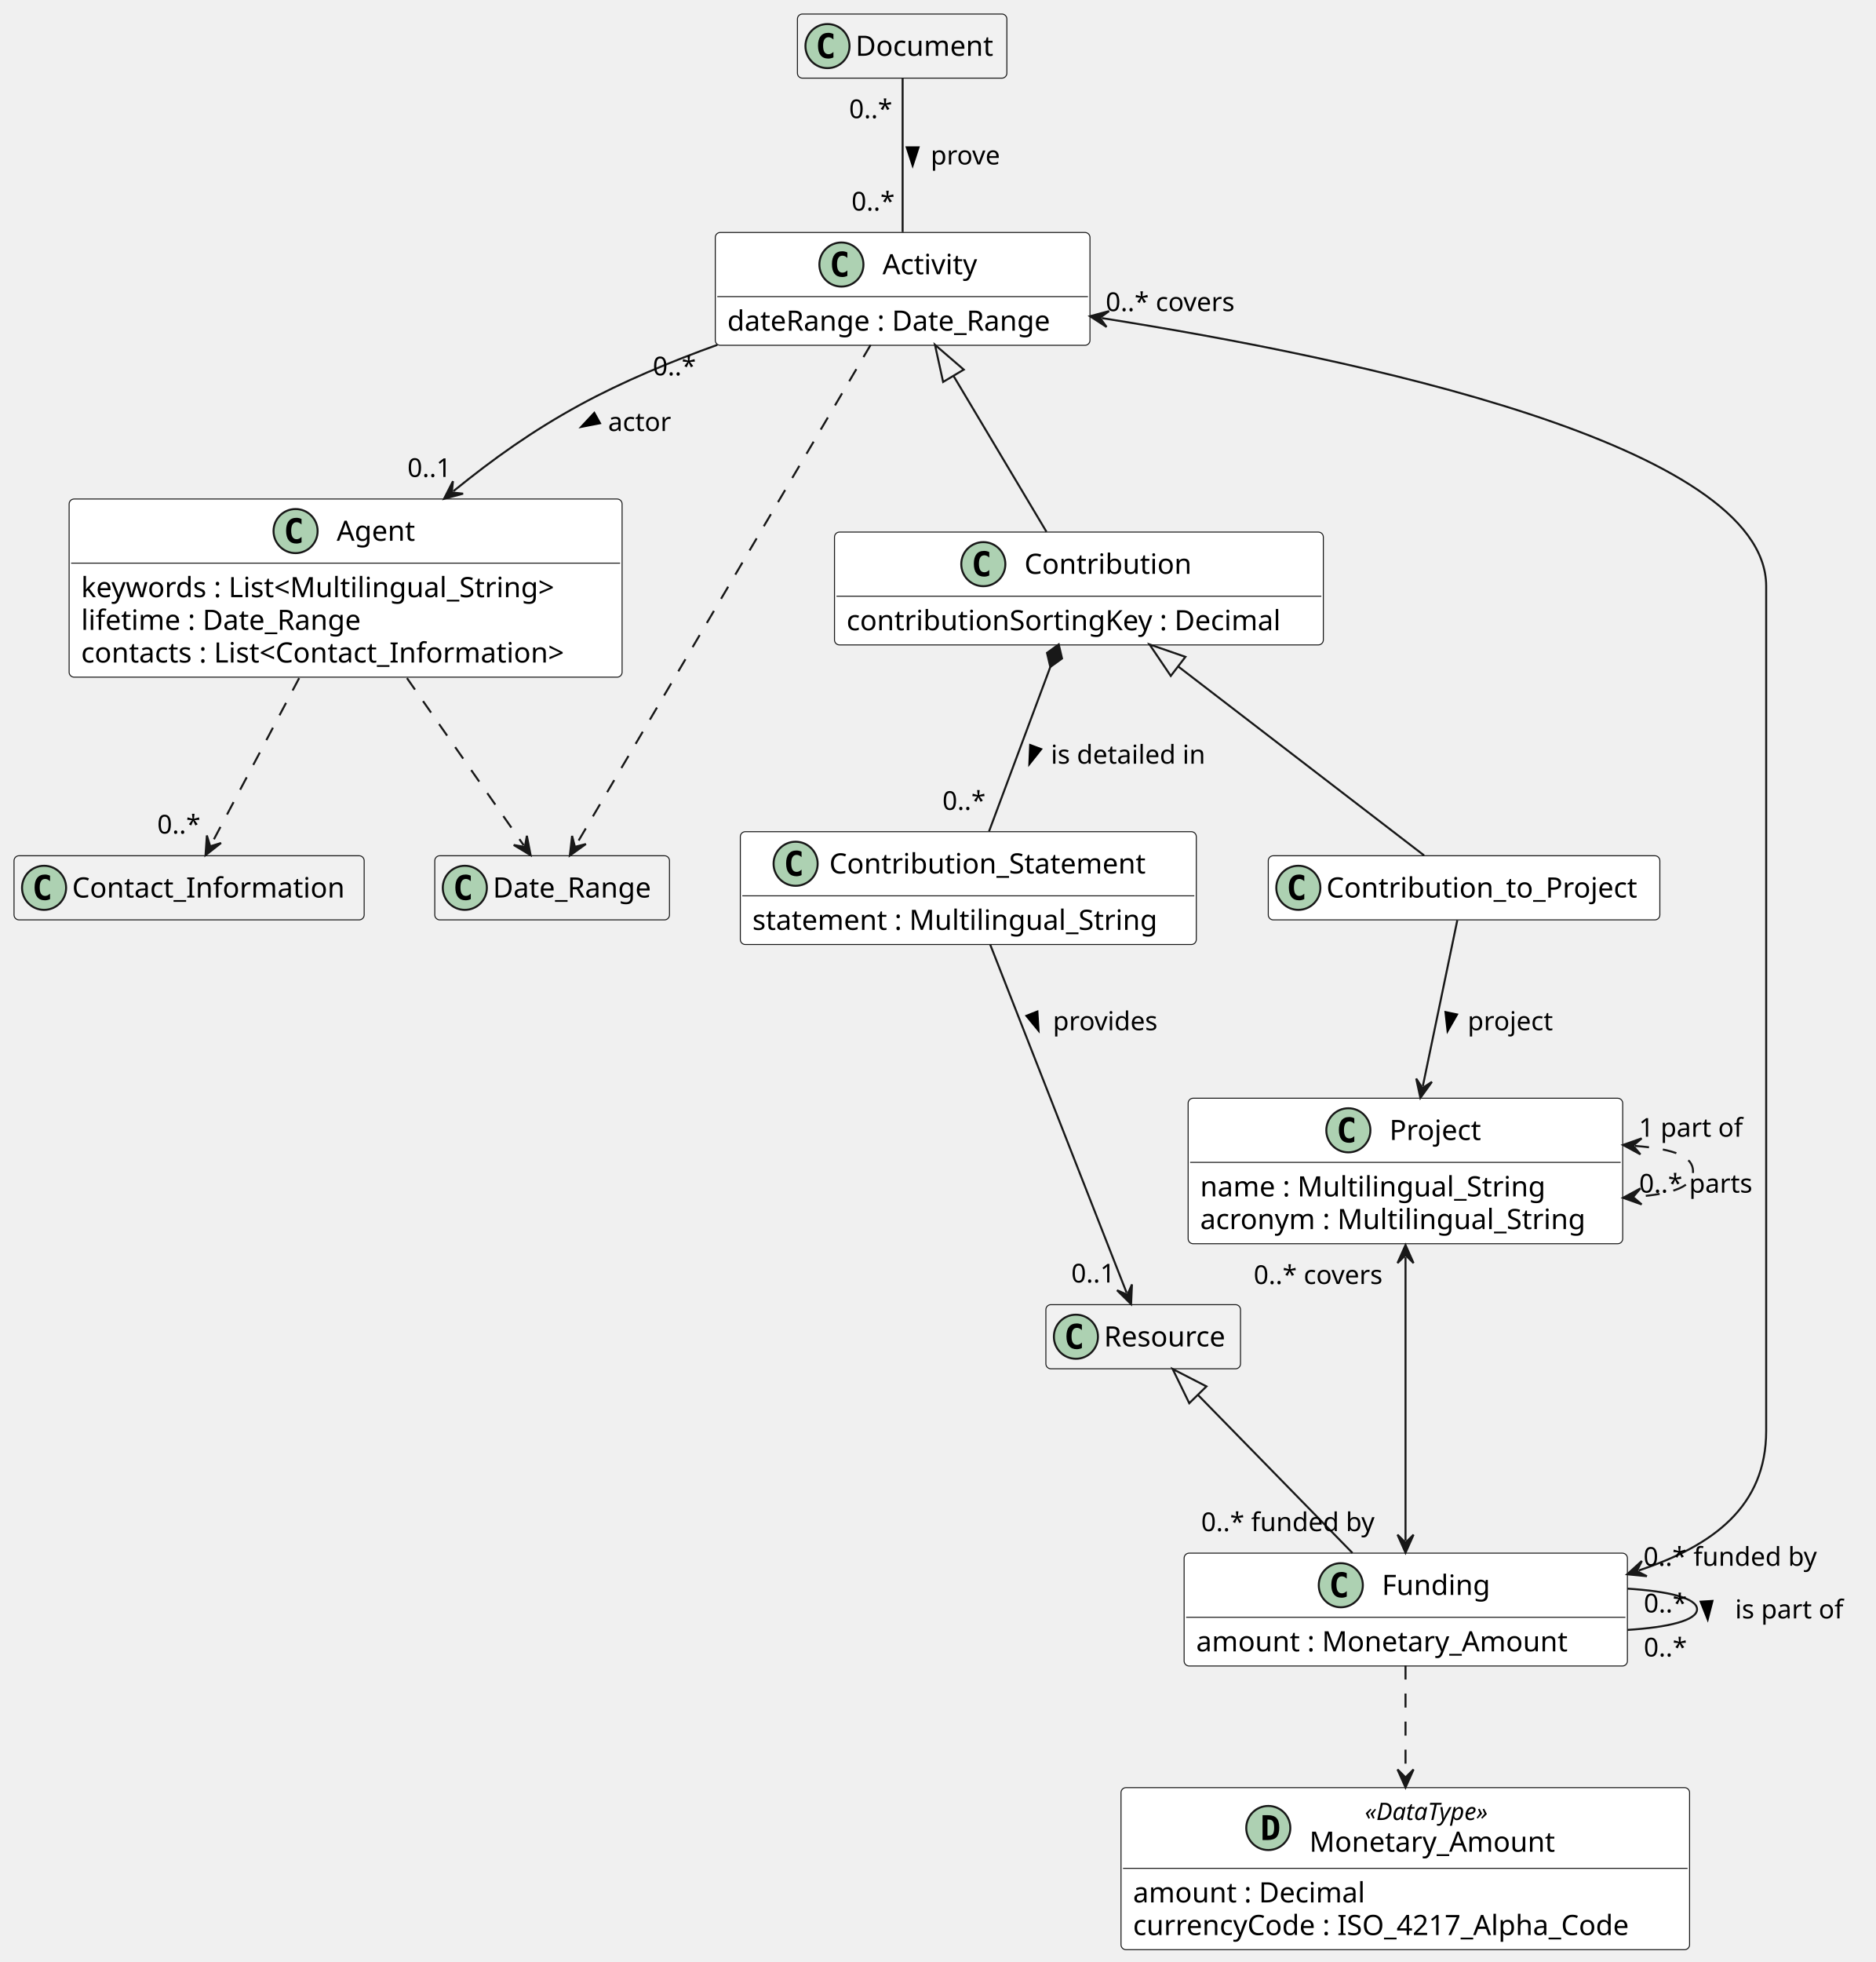
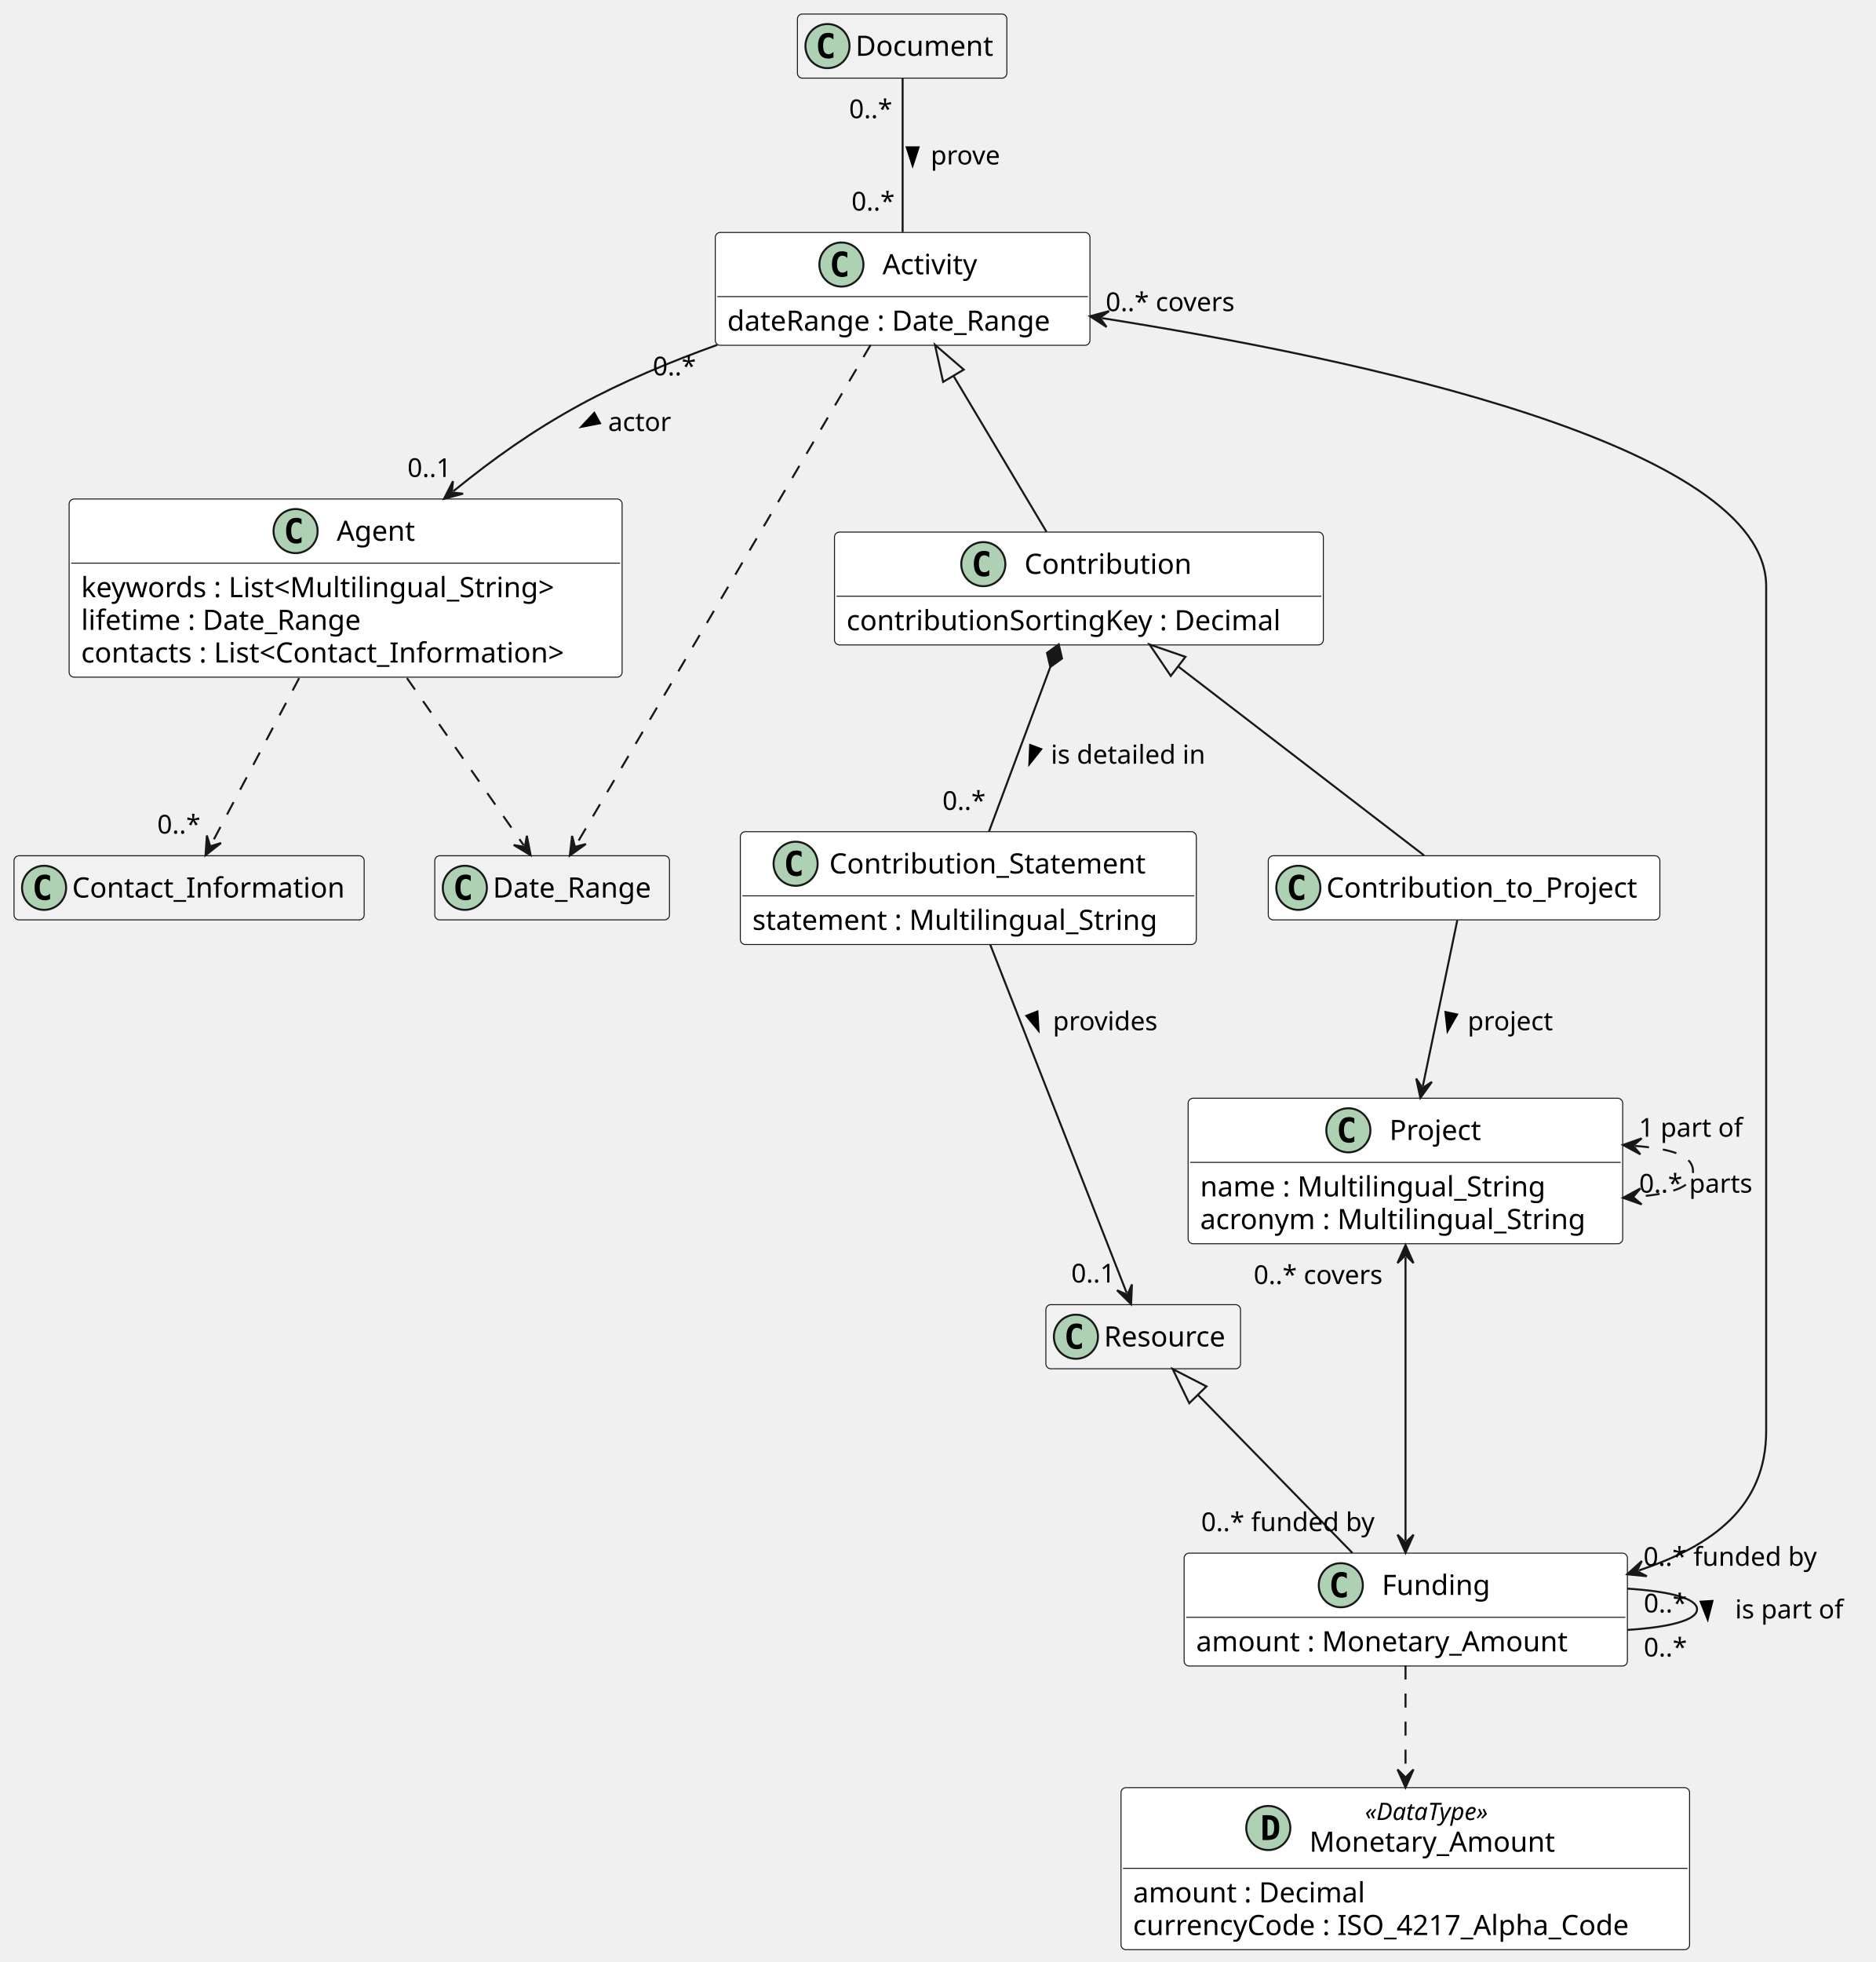
<svg xmlns="http://www.w3.org/2000/svg" contentStyleType="text/css" data-diagram-type="CLASS" height="979px" preserveAspectRatio="none" style="width:936px;height:979px;background:#FFFFFF;" version="1.1" viewBox="0 0 936 979" width="936px" zoomAndPan="magnify">
  <defs />
  <g>
    <g class="entity" data-entity="Agent" data-source-line="10" data-uid="ent0002" id="entity_Agent">
      <rect fill="#FFFFFF" height="88.891" rx="2.5" ry="2.5" style="stroke:#181818;stroke-width:0.5;" width="275.99" x="34.5" y="249" />
      <ellipse cx="147.525" cy="265" fill="#ADD1B2" rx="11" ry="11" style="stroke:#181818;stroke-width:1;" />
      <path d="M150.494,270.641 Q149.916,270.938 149.275,271.078 Q148.635,271.234 147.932,271.234 Q145.432,271.234 144.103,269.594 Q142.791,267.938 142.791,264.812 Q142.791,261.688 144.103,260.031 Q145.432,258.375 147.932,258.375 Q148.635,258.375 149.275,258.531 Q149.932,258.688 150.494,258.984 L150.494,261.703 Q149.869,261.125 149.275,260.859 Q148.682,260.578 148.057,260.578 Q146.713,260.578 146.025,261.656 Q145.338,262.719 145.338,264.812 Q145.338,266.906 146.025,267.984 Q146.713,269.047 148.057,269.047 Q148.682,269.047 149.275,268.781 Q149.869,268.5 150.494,267.922 L150.494,270.641 Z " fill="#000000" />
      <text fill="#000000" font-family="sans-serif" font-size="14" lengthAdjust="spacing" textLength="41.44" x="168.025" y="269.847">Agent</text>
      <line style="stroke:#181818;stroke-width:0.5;" x1="35.5" x2="309.49" y1="281" y2="281" />
      <text fill="#000000" font-family="sans-serif" font-size="14" lengthAdjust="spacing" textLength="258.392" x="40.5" y="297.995">keywords : List&lt;Multilingual_String&gt;</text>
      <text fill="#000000" font-family="sans-serif" font-size="14" lengthAdjust="spacing" textLength="151.71" x="40.5" y="314.292">lifetime : Date_Range</text>
      <text fill="#000000" font-family="sans-serif" font-size="14" lengthAdjust="spacing" textLength="263.99" x="40.5" y="330.589">contacts : List&lt;Contact_Information&gt;</text>
    </g>
    <g class="entity" data-entity="Date_Range" data-source-line="15" data-uid="ent0003" id="entity_Date_Range">
      <rect fill="#F1F1F1" height="32" rx="2.5" ry="2.5" style="stroke:#181818;stroke-width:0.5;" width="117.142" x="217" y="427" />
      <ellipse cx="232" cy="443" fill="#ADD1B2" rx="11" ry="11" style="stroke:#181818;stroke-width:1;" />
      <path d="M234.969,448.641 Q234.391,448.938 233.75,449.078 Q233.109,449.234 232.406,449.234 Q229.906,449.234 228.578,447.594 Q227.266,445.938 227.266,442.812 Q227.266,439.688 228.578,438.031 Q229.906,436.375 232.406,436.375 Q233.109,436.375 233.75,436.531 Q234.406,436.688 234.969,436.984 L234.969,439.703 Q234.344,439.125 233.75,438.859 Q233.156,438.578 232.531,438.578 Q231.188,438.578 230.5,439.656 Q229.812,440.719 229.812,442.812 Q229.812,444.906 230.5,445.984 Q231.188,447.047 232.531,447.047 Q233.156,447.047 233.75,446.781 Q234.344,446.5 234.969,445.922 L234.969,448.641 Z " fill="#000000" />
      <text fill="#000000" font-family="sans-serif" font-size="14" lengthAdjust="spacing" textLength="85.142" x="246" y="447.847">Date_Range</text>
    </g>
    <g class="entity" data-entity="Contact_Information" data-source-line="19" data-uid="ent0005" id="entity_Contact_Information">
      <rect fill="#F1F1F1" height="32" rx="2.5" ry="2.5" style="stroke:#181818;stroke-width:0.5;" width="174.755" x="7" y="427" />
      <ellipse cx="22" cy="443" fill="#ADD1B2" rx="11" ry="11" style="stroke:#181818;stroke-width:1;" />
      <path d="M24.969,448.641 Q24.391,448.938 23.75,449.078 Q23.109,449.234 22.406,449.234 Q19.906,449.234 18.578,447.594 Q17.266,445.938 17.266,442.812 Q17.266,439.688 18.578,438.031 Q19.906,436.375 22.406,436.375 Q23.109,436.375 23.75,436.531 Q24.406,436.688 24.969,436.984 L24.969,439.703 Q24.344,439.125 23.75,438.859 Q23.156,438.578 22.531,438.578 Q21.188,438.578 20.5,439.656 Q19.812,440.719 19.812,442.812 Q19.812,444.906 20.5,445.984 Q21.188,447.047 22.531,447.047 Q23.156,447.047 23.75,446.781 Q24.344,446.5 24.969,445.922 L24.969,448.641 Z " fill="#000000" />
      <text fill="#000000" font-family="sans-serif" font-size="14" lengthAdjust="spacing" textLength="142.755" x="36" y="447.847">Contact_Information</text>
    </g>
    <g class="entity" data-entity="Activity" data-source-line="132" data-uid="ent0007" id="entity_Activity">
      <rect fill="#FFFFFF" height="56.297" rx="2.5" ry="2.5" style="stroke:#181818;stroke-width:0.5;" width="187.007" x="357" y="116" />
      <ellipse cx="419.952" cy="132" fill="#ADD1B2" rx="11" ry="11" style="stroke:#181818;stroke-width:1;" />
      <path d="M422.921,137.641 Q422.343,137.938 421.702,138.078 Q421.062,138.234 420.358,138.234 Q417.858,138.234 416.53,136.594 Q415.218,134.938 415.218,131.812 Q415.218,128.688 416.53,127.031 Q417.858,125.375 420.358,125.375 Q421.062,125.375 421.702,125.531 Q422.358,125.688 422.921,125.984 L422.921,128.703 Q422.296,128.125 421.702,127.859 Q421.108,127.578 420.483,127.578 Q419.14,127.578 418.452,128.656 Q417.765,129.719 417.765,131.812 Q417.765,133.906 418.452,134.984 Q419.14,136.047 420.483,136.047 Q421.108,136.047 421.702,135.781 Q422.296,135.5 422.921,134.922 L422.921,137.641 Z " fill="#000000" />
      <text fill="#000000" font-family="sans-serif" font-size="14" lengthAdjust="spacing" textLength="52.602" x="440.452" y="136.847">Activity</text>
      <line style="stroke:#181818;stroke-width:0.5;" x1="358" x2="543.007" y1="148" y2="148" />
      <text fill="#000000" font-family="sans-serif" font-size="14" lengthAdjust="spacing" textLength="175.007" x="363" y="164.995">dateRange : Date_Range</text>
    </g>
    <g class="entity" data-entity="Document" data-source-line="242" data-uid="ent0010" id="entity_Document">
      <rect fill="#F1F1F1" height="32" rx="2.5" ry="2.5" style="stroke:#181818;stroke-width:0.5;" width="104.529" x="398" y="7" />
      <ellipse cx="413" cy="23" fill="#ADD1B2" rx="11" ry="11" style="stroke:#181818;stroke-width:1;" />
      <path d="M415.969,28.641 Q415.391,28.938 414.75,29.078 Q414.109,29.234 413.406,29.234 Q410.906,29.234 409.578,27.594 Q408.266,25.938 408.266,22.812 Q408.266,19.688 409.578,18.031 Q410.906,16.375 413.406,16.375 Q414.109,16.375 414.75,16.531 Q415.406,16.688 415.969,16.984 L415.969,19.703 Q415.344,19.125 414.75,18.859 Q414.156,18.578 413.531,18.578 Q412.188,18.578 411.5,19.656 Q410.812,20.719 410.812,22.812 Q410.812,24.906 411.5,25.984 Q412.188,27.047 413.531,27.047 Q414.156,27.047 414.75,26.781 Q415.344,26.5 415.969,25.922 L415.969,28.641 Z " fill="#000000" />
      <text fill="#000000" font-family="sans-serif" font-size="14" lengthAdjust="spacing" textLength="72.529" x="427" y="27.847">Document</text>
    </g>
    <g class="entity" data-entity="Contribution" data-source-line="177" data-uid="ent0012" id="entity_Contribution">
      <rect fill="#FFFFFF" height="56.297" rx="2.5" ry="2.5" style="stroke:#181818;stroke-width:0.5;" width="243.977" x="416.5" y="265.5" />
      <ellipse cx="490.776" cy="281.5" fill="#ADD1B2" rx="11" ry="11" style="stroke:#181818;stroke-width:1;" />
      <path d="M493.745,287.141 Q493.166,287.438 492.526,287.578 Q491.885,287.734 491.182,287.734 Q488.682,287.734 487.354,286.094 Q486.041,284.438 486.041,281.312 Q486.041,278.188 487.354,276.531 Q488.682,274.875 491.182,274.875 Q491.885,274.875 492.526,275.031 Q493.182,275.188 493.745,275.484 L493.745,278.203 Q493.12,277.625 492.526,277.359 Q491.932,277.078 491.307,277.078 Q489.963,277.078 489.276,278.156 Q488.588,279.219 488.588,281.312 Q488.588,283.406 489.276,284.484 Q489.963,285.547 491.307,285.547 Q491.932,285.547 492.526,285.281 Q493.12,285 493.745,284.422 L493.745,287.141 Z " fill="#000000" />
      <text fill="#000000" font-family="sans-serif" font-size="14" lengthAdjust="spacing" textLength="86.926" x="511.276" y="286.347">Contribution</text>
      <line style="stroke:#181818;stroke-width:0.5;" x1="417.5" x2="659.477" y1="297.5" y2="297.5" />
      <text fill="#000000" font-family="sans-serif" font-size="14" lengthAdjust="spacing" textLength="231.977" x="422.5" y="314.495">contributionSortingKey : Decimal</text>
    </g>
-     <g class="entity" data-entity="Contribution_Statement" data-source-line="688" data-uid="ent0014" id="entity_Contribution_Statement">
+     <g class="entity" data-entity="Contribution_Statement" data-source-line="689" data-uid="ent0014" id="entity_Contribution_Statement">
      <rect fill="#FFFFFF" height="56.297" rx="2.5" ry="2.5" style="stroke:#181818;stroke-width:0.5;" width="227.578" x="369.5" y="415" />
      <ellipse cx="397.092" cy="431" fill="#ADD1B2" rx="11" ry="11" style="stroke:#181818;stroke-width:1;" />
      <path d="M400.06,436.641 Q399.482,436.938 398.842,437.078 Q398.201,437.234 397.498,437.234 Q394.998,437.234 393.67,435.594 Q392.357,433.938 392.357,430.812 Q392.357,427.688 393.67,426.031 Q394.998,424.375 397.498,424.375 Q398.201,424.375 398.842,424.531 Q399.498,424.688 400.06,424.984 L400.06,427.703 Q399.435,427.125 398.842,426.859 Q398.248,426.578 397.623,426.578 Q396.279,426.578 395.592,427.656 Q394.904,428.719 394.904,430.812 Q394.904,432.906 395.592,433.984 Q396.279,435.047 397.623,435.047 Q398.248,435.047 398.842,434.781 Q399.435,434.5 400.06,433.922 L400.06,436.641 Z " fill="#000000" />
      <text fill="#000000" font-family="sans-serif" font-size="14" lengthAdjust="spacing" textLength="167.597" x="413.89" y="435.847">Contribution_Statement</text>
      <line style="stroke:#181818;stroke-width:0.5;" x1="370.5" x2="596.078" y1="447" y2="447" />
      <text fill="#000000" font-family="sans-serif" font-size="14" lengthAdjust="spacing" textLength="215.578" x="375.5" y="463.995">statement : Multilingual_String</text>
    </g>
-     <g class="entity" data-entity="Resource" data-source-line="688" data-uid="ent0015" id="entity_Resource">
+     <g class="entity" data-entity="Resource" data-source-line="689" data-uid="ent0015" id="entity_Resource">
      <rect fill="#F1F1F1" height="32" rx="2.5" ry="2.5" style="stroke:#181818;stroke-width:0.5;" width="97.14" x="522" y="651" />
      <ellipse cx="537" cy="667" fill="#ADD1B2" rx="11" ry="11" style="stroke:#181818;stroke-width:1;" />
      <path d="M539.969,672.641 Q539.391,672.938 538.75,673.078 Q538.109,673.234 537.406,673.234 Q534.906,673.234 533.578,671.594 Q532.266,669.938 532.266,666.812 Q532.266,663.688 533.578,662.031 Q534.906,660.375 537.406,660.375 Q538.109,660.375 538.75,660.531 Q539.406,660.688 539.969,660.984 L539.969,663.703 Q539.344,663.125 538.75,662.859 Q538.156,662.578 537.531,662.578 Q536.188,662.578 535.5,663.656 Q534.812,664.719 534.812,666.812 Q534.812,668.906 535.5,669.984 Q536.188,671.047 537.531,671.047 Q538.156,671.047 538.75,670.781 Q539.344,670.5 539.969,669.922 L539.969,672.641 Z " fill="#000000" />
      <text fill="#000000" font-family="sans-serif" font-size="14" lengthAdjust="spacing" textLength="65.14" x="551" y="671.847">Resource</text>
    </g>
    <g class="entity" data-entity="Contribution_to_Project" data-source-line="187" data-uid="ent0017" id="entity_Contribution_to_Project">
      <rect fill="#FFFFFF" height="32" rx="2.5" ry="2.5" style="stroke:#181818;stroke-width:0.5;" width="195.434" x="633" y="427" />
      <ellipse cx="648" cy="443" fill="#ADD1B2" rx="11" ry="11" style="stroke:#181818;stroke-width:1;" />
      <path d="M650.969,448.641 Q650.391,448.938 649.75,449.078 Q649.109,449.234 648.406,449.234 Q645.906,449.234 644.578,447.594 Q643.266,445.938 643.266,442.812 Q643.266,439.688 644.578,438.031 Q645.906,436.375 648.406,436.375 Q649.109,436.375 649.75,436.531 Q650.406,436.688 650.969,436.984 L650.969,439.703 Q650.344,439.125 649.75,438.859 Q649.156,438.578 648.531,438.578 Q647.188,438.578 646.5,439.656 Q645.812,440.719 645.812,442.812 Q645.812,444.906 646.5,445.984 Q647.188,447.047 648.531,447.047 Q649.156,447.047 649.75,446.781 Q650.344,446.5 650.969,445.922 L650.969,448.641 Z " fill="#000000" />
      <text fill="#000000" font-family="sans-serif" font-size="14" lengthAdjust="spacing" textLength="163.434" x="662" y="447.847">Contribution_to_Project</text>
    </g>
-     <g class="entity" data-entity="Project" data-source-line="403" data-uid="ent0019" id="entity_Project">
+     <g class="entity" data-entity="Project" data-source-line="404" data-uid="ent0019" id="entity_Project">
      <rect fill="#FFFFFF" height="72.594" rx="2.5" ry="2.5" style="stroke:#181818;stroke-width:0.5;" width="216.894" x="593" y="548" />
      <ellipse cx="672.97" cy="564" fill="#ADD1B2" rx="11" ry="11" style="stroke:#181818;stroke-width:1;" />
      <path d="M675.939,569.641 Q675.361,569.938 674.72,570.078 Q674.08,570.234 673.376,570.234 Q670.876,570.234 669.548,568.594 Q668.236,566.938 668.236,563.812 Q668.236,560.688 669.548,559.031 Q670.876,557.375 673.376,557.375 Q674.08,557.375 674.72,557.531 Q675.376,557.688 675.939,557.984 L675.939,560.703 Q675.314,560.125 674.72,559.859 Q674.126,559.578 673.501,559.578 Q672.158,559.578 671.47,560.656 Q670.783,561.719 670.783,563.812 Q670.783,565.906 671.47,566.984 Q672.158,568.047 673.501,568.047 Q674.126,568.047 674.72,567.781 Q675.314,567.5 675.939,566.922 L675.939,569.641 Z " fill="#000000" />
      <text fill="#000000" font-family="sans-serif" font-size="14" lengthAdjust="spacing" textLength="48.453" x="693.47" y="568.847">Project</text>
      <line style="stroke:#181818;stroke-width:0.5;" x1="594" x2="808.894" y1="580" y2="580" />
      <text fill="#000000" font-family="sans-serif" font-size="14" lengthAdjust="spacing" textLength="183.203" x="599" y="596.995">name : Multilingual_String</text>
      <text fill="#000000" font-family="sans-serif" font-size="14" lengthAdjust="spacing" textLength="204.894" x="599" y="613.292">acronym : Multilingual_String</text>
    </g>
-     <g class="entity" data-entity="Funding" data-source-line="265" data-uid="ent0023" id="entity_Funding">
+     <g class="entity" data-entity="Funding" data-source-line="266" data-uid="ent0023" id="entity_Funding">
      <rect fill="#FFFFFF" height="56.297" rx="2.5" ry="2.5" style="stroke:#181818;stroke-width:0.5;" width="221.241" x="591" y="775" />
      <ellipse cx="669.203" cy="791" fill="#ADD1B2" rx="11" ry="11" style="stroke:#181818;stroke-width:1;" />
      <path d="M672.172,796.641 Q671.594,796.938 670.953,797.078 Q670.312,797.234 669.609,797.234 Q667.109,797.234 665.781,795.594 Q664.469,793.938 664.469,790.812 Q664.469,787.688 665.781,786.031 Q667.109,784.375 669.609,784.375 Q670.312,784.375 670.953,784.531 Q671.609,784.688 672.172,784.984 L672.172,787.703 Q671.547,787.125 670.953,786.859 Q670.359,786.578 669.734,786.578 Q668.391,786.578 667.703,787.656 Q667.016,788.719 667.016,790.812 Q667.016,792.906 667.703,793.984 Q668.391,795.047 669.734,795.047 Q670.359,795.047 670.953,794.781 Q671.547,794.5 672.172,793.922 L672.172,796.641 Z " fill="#000000" />
      <text fill="#000000" font-family="sans-serif" font-size="14" lengthAdjust="spacing" textLength="56.335" x="689.703" y="795.847">Funding</text>
      <line style="stroke:#181818;stroke-width:0.5;" x1="592" x2="811.241" y1="807" y2="807" />
      <text fill="#000000" font-family="sans-serif" font-size="14" lengthAdjust="spacing" textLength="209.241" x="597" y="823.995">amount  :   Monetary_Amount</text>
    </g>
-     <g class="entity" data-entity="Monetary_Amount" data-source-line="271" data-uid="ent0024" id="entity_Monetary_Amount">
+     <g class="entity" data-entity="Monetary_Amount" data-source-line="272" data-uid="ent0024" id="entity_Monetary_Amount">
      <rect fill="#FFFFFF" height="80.859" rx="2.5" ry="2.5" style="stroke:#181818;stroke-width:0.5;" width="283.769" x="559.5" y="892" />
      <ellipse cx="633.007" cy="912.133" fill="#ADD0B2" rx="11" ry="11" style="stroke:#181818;stroke-width:1;" />
      <path d="M632.601,907.945 L632.601,915.93 L633.257,915.93 Q634.694,915.93 635.304,915.023 Q635.929,914.102 635.929,911.93 Q635.929,909.758 635.304,908.852 Q634.694,907.945 633.257,907.945 L632.601,907.945 Z M630.148,905.742 L632.773,905.742 Q635.804,905.742 637.132,907.195 Q638.476,908.633 638.476,911.93 Q638.476,915.227 637.132,916.68 Q635.804,918.133 632.773,918.133 L630.148,918.133 L630.148,905.742 Z " fill="#000000" />
-       <text fill="#000000" font-family="sans-serif" font-size="12" font-style="italic" lengthAdjust="spacing" textLength="72.897" x="681.187" y="908.139">«DataType»</text>
+       <text fill="#000000" font-family="sans-serif" font-size="12" font-style="italic" lengthAdjust="spacing" textLength="72.768" x="681.251" y="908.139">«DataType»</text>
      <text fill="#000000" font-family="sans-serif" font-size="14" lengthAdjust="spacing" textLength="128.256" x="653.507" y="923.964">Monetary_Amount</text>
      <line style="stroke:#181818;stroke-width:0.5;" x1="560.5" x2="842.269" y1="932.266" y2="932.266" />
      <text fill="#000000" font-family="sans-serif" font-size="14" lengthAdjust="spacing" textLength="124.722" x="565.5" y="949.261">amount : Decimal</text>
      <text fill="#000000" font-family="sans-serif" font-size="14" lengthAdjust="spacing" textLength="271.769" x="565.5" y="965.558">currencyCode  : ISO_4217_Alpha_Code</text>
    </g>
    <g class="link" data-entity-1="Agent" data-entity-2="Date_Range" data-source-line="15" data-uid="lnk4" id="link_Agent_Date_Range">
      <path codeLine="15" d="M203.12,338.36 C224,368.25 246.945,401.111 261.394,421.801" fill="none" id="Agent-to-Date_Range" style="stroke:#181818;stroke-width:1;stroke-dasharray:7,7;" />
      <polygon fill="#181818" points="264.83,426.72,262.956,417.051,261.967,422.621,256.397,421.632,264.83,426.72" style="stroke:#181818;stroke-width:1;" />
    </g>
    <g class="link" data-entity-1="Agent" data-entity-2="Contact_Information" data-source-line="19" data-uid="lnk6" id="link_Agent_Contact_Information">
      <path codeLine="19" d="M149.31,338.36 C133.5,368.25 116.325,400.726 105.385,421.416" fill="none" id="Agent-to-Contact_Information" style="stroke:#181818;stroke-width:1;stroke-dasharray:7,7;" />
      <polygon fill="#181818" points="102.58,426.72,110.323,420.634,104.917,422.3,103.251,416.894,102.58,426.72" style="stroke:#181818;stroke-width:1;" />
      <text fill="#000000" font-family="sans-serif" font-size="13" lengthAdjust="spacing" textLength="23.036" x="78.494" y="415.932">0..*</text>
    </g>
    <g class="link" data-entity-1="Activity" data-entity-2="Agent" data-source-line="248" data-uid="lnk8" id="link_Activity_Agent">
      <path codeLine="248" d="M358.06,172.07 C335.04,180.33 310.85,190.36 289.5,202 C265.72,214.97 246.319,228.839 226.269,245.109" fill="none" id="Activity-to-Agent" style="stroke:#181818;stroke-width:1;" />
      <polygon fill="#181818" points="221.61,248.89,231.119,246.325,225.493,245.739,226.078,240.113,221.61,248.89" style="stroke:#181818;stroke-width:1;" />
      <polygon fill="#000000" points="290.127,212.99,299.463,211.176,296.613,206.035,290.127,212.99" style="stroke:#000000;stroke-width:1;" />
      <text fill="#000000" font-family="sans-serif" font-size="13" lengthAdjust="spacing" textLength="33.509" x="303.5" y="215.067">actor</text>
      <text fill="#000000" font-family="sans-serif" font-size="13" lengthAdjust="spacing" textLength="23.036" x="325.804" y="187.298">0..*</text>
      <text fill="#000000" font-family="sans-serif" font-size="13" lengthAdjust="spacing" textLength="24.807" x="203.355" y="237.996">0..1</text>
    </g>
-     <g class="link" data-entity-1="Activity" data-entity-2="Date_Range" data-source-line="860" data-uid="lnk9" id="link_Activity_Date_Range">
-       <path codeLine="860" d="M434.51,172.14 C398.56,233.15 315.395,374.28 287.455,421.71" fill="none" id="Activity-to-Date_Range" style="stroke:#181818;stroke-width:1;stroke-dasharray:7,7;" />
+     <g class="link" data-entity-1="Activity" data-entity-2="Date_Range" data-source-line="861" data-uid="lnk9" id="link_Activity_Date_Range">
+       <path codeLine="861" d="M434.51,172.14 C398.56,233.15 315.395,374.28 287.455,421.71" fill="none" id="Activity-to-Date_Range" style="stroke:#181818;stroke-width:1;stroke-dasharray:7,7;" />
      <polygon fill="#181818" points="284.41,426.88,292.425,421.156,286.948,422.572,285.532,417.095,284.41,426.88" style="stroke:#181818;stroke-width:1;" />
    </g>
    <g class="link" data-entity-1="Document" data-entity-2="Activity" data-source-line="242" data-uid="lnk11" id="link_Document_Activity">
      <path codeLine="242" d="M450.5,39.07 C450.5,58.33 450.5,92.03 450.5,115.82" fill="none" id="Document-Activity" style="stroke:#181818;stroke-width:1;" />
      <polygon fill="#000000" points="455.5,82.566,458.439,73.521,452.561,73.521,455.5,82.566" style="stroke:#000000;stroke-width:1;" />
      <text fill="#000000" font-family="sans-serif" font-size="13" lengthAdjust="spacing" textLength="37.242" x="464.5" y="82.067">prove</text>
      <text fill="#000000" font-family="sans-serif" font-size="13" lengthAdjust="spacing" textLength="23.036" x="423.774" y="58.967">0..*</text>
      <text fill="#000000" font-family="sans-serif" font-size="13" lengthAdjust="spacing" textLength="23.036" x="424.988" y="105.064">0..*</text>
    </g>
    <g class="link" data-entity-1="Activity" data-entity-2="Contribution" data-source-line="183" data-uid="lnk13" id="link_Activity_Contribution">
      <path codeLine="183" d="M475.863,187.507 C491.693,214.037 506.47,238.81 522.31,265.37" fill="none" id="Activity-backto-Contribution" style="stroke:#181818;stroke-width:1;" />
      <polygon fill="none" points="466.64,172.05,470.711,190.582,481.016,184.433,466.64,172.05" style="stroke:#181818;stroke-width:1;" />
    </g>
-     <g class="link" data-entity-1="Contribution_Statement" data-entity-2="Resource" data-source-line="688" data-uid="lnk16" id="link_Contribution_Statement_Resource">
-       <path codeLine="688" d="M494.17,471.22 C512.64,518.34 547.791,608.044 562.331,645.144" fill="none" id="Contribution_Statement-to-Resource" style="stroke:#181818;stroke-width:1;" />
+     <g class="link" data-entity-1="Contribution_Statement" data-entity-2="Resource" data-source-line="689" data-uid="lnk16" id="link_Contribution_Statement_Resource">
+       <path codeLine="689" d="M494.17,471.22 C512.64,518.34 547.791,608.044 562.331,645.144" fill="none" id="Contribution_Statement-to-Resource" style="stroke:#181818;stroke-width:1;" />
      <polygon fill="#181818" points="564.52,650.73,564.96,640.891,562.696,646.075,557.512,643.81,564.52,650.73" style="stroke:#181818;stroke-width:1;" />
      <polygon fill="#000000" points="518.324,514.222,517.76,504.728,512.288,506.873,518.324,514.222" style="stroke:#000000;stroke-width:1;" />
      <text fill="#000000" font-family="sans-serif" font-size="13" lengthAdjust="spacing" textLength="55.878" x="525.5" y="514.067">provides</text>
      <text fill="#000000" font-family="sans-serif" font-size="13" lengthAdjust="spacing" textLength="24.807" x="534.675" y="639.945">0..1</text>
    </g>
    <g class="link" data-entity-1="Contribution" data-entity-2="Contribution_to_Project" data-source-line="192" data-uid="lnk18" id="link_Contribution_Contribution_to_Project">
      <path codeLine="192" d="M587.994,332.517 C628.264,363.457 678.51,402.06 710.78,426.85" fill="none" id="Contribution-backto-Contribution_to_Project" style="stroke:#181818;stroke-width:1;" />
      <polygon fill="none" points="573.72,321.55,584.338,337.274,591.649,327.759,573.72,321.55" style="stroke:#181818;stroke-width:1;" />
    </g>
-     <g class="link" data-entity-1="Contribution_to_Project" data-entity-2="Project" data-source-line="403" data-uid="lnk20" id="link_Contribution_to_Project_Project">
-       <path codeLine="403" d="M727.34,459.19 C722.95,480.31 716.102,513.286 710.142,541.946" fill="none" id="Contribution_to_Project-to-Project" style="stroke:#181818;stroke-width:1;" />
+     <g class="link" data-entity-1="Contribution_to_Project" data-entity-2="Project" data-source-line="404" data-uid="lnk20" id="link_Contribution_to_Project_Project">
+       <path codeLine="404" d="M727.34,459.19 C722.95,480.31 716.102,513.286 710.142,541.946" fill="none" id="Contribution_to_Project-to-Project" style="stroke:#181818;stroke-width:1;" />
      <polygon fill="#181818" points="708.92,547.82,714.669,539.823,709.938,542.925,706.836,538.194,708.92,547.82" style="stroke:#181818;stroke-width:1;" />
      <polygon fill="#000000" points="722.483,514.462,727.201,506.204,721.446,505.008,722.483,514.462" style="stroke:#000000;stroke-width:1;" />
      <text fill="#000000" font-family="sans-serif" font-size="13" lengthAdjust="spacing" textLength="45.405" x="732.5" y="514.067">project</text>
    </g>
-     <g class="link" data-entity-1="Contribution" data-entity-2="Contribution_Statement" data-source-line="668" data-uid="lnk21" id="link_Contribution_Contribution_Statement">
-       <path codeLine="668" d="M524.218,332.794 C514.328,359.324 503.52,388.31 493.62,414.87" fill="none" id="Contribution-backto-Contribution_Statement" style="stroke:#181818;stroke-width:1;" />
+     <g class="link" data-entity-1="Contribution" data-entity-2="Contribution_Statement" data-source-line="669" data-uid="lnk21" id="link_Contribution_Contribution_Statement">
+       <path codeLine="669" d="M524.218,332.794 C514.328,359.324 503.52,388.31 493.62,414.87" fill="none" id="Contribution-backto-Contribution_Statement" style="stroke:#181818;stroke-width:1;" />
      <polygon fill="#181818" points="528.41,321.55,522.566,325.775,524.218,332.794,530.062,328.569,528.41,321.55" style="stroke:#181818;stroke-width:1;" />
      <polygon fill="#000000" points="513.753,381.251,519.667,373.803,514.159,371.75,513.753,381.251" style="stroke:#000000;stroke-width:1;" />
      <text fill="#000000" font-family="sans-serif" font-size="13" lengthAdjust="spacing" textLength="83.288" x="524.5" y="381.067">is detailed in</text>
      <text fill="#000000" font-family="sans-serif" font-size="13" lengthAdjust="spacing" textLength="23.036" x="470.368" y="404.125">0..*</text>
    </g>
-     <g class="link" data-entity-1="Project" data-entity-2="Project" data-source-line="414" data-uid="lnk22" id="link_Project_Project">
-       <path codeLine="414" d="M816.052,571.777 C836.532,573.377 845,577.31 845,584.5 C845,591.69 836.532,595.623 816.052,597.223" fill="none" id="Project-Project" style="stroke:#181818;stroke-width:1;stroke-dasharray:7,7;" />
+     <g class="link" data-entity-1="Project" data-entity-2="Project" data-source-line="415" data-uid="lnk22" id="link_Project_Project">
+       <path codeLine="415" d="M816.052,571.777 C836.532,573.377 845,577.31 845,584.5 C845,591.69 836.532,595.623 816.052,597.223" fill="none" id="Project-Project" style="stroke:#181818;stroke-width:1;stroke-dasharray:7,7;" />
      <polygon fill="#181818" points="810.07,571.31,818.731,575.999,815.055,571.699,819.354,568.023,810.07,571.31" style="stroke:#181818;stroke-width:1;" />
      <polygon fill="#181818" points="810.07,597.69,819.354,600.977,815.055,597.301,818.731,593.001,810.07,597.69" style="stroke:#181818;stroke-width:1;" />
      <text fill="#000000" font-family="sans-serif" font-size="13" lengthAdjust="spacing" textLength="55.726" x="817.961" y="567.196">1 part of</text>
      <text fill="#000000" font-family="sans-serif" font-size="13" lengthAdjust="spacing" textLength="60.601" x="818.101" y="595.101">0..* parts</text>
    </g>
-     <g class="link" data-entity-1="Funding" data-entity-2="Monetary_Amount" data-source-line="278" data-uid="lnk25" id="link_Funding_Monetary_Amount">
-       <path codeLine="278" d="M701.5,831.04 C701.5,848.73 701.5,866.14 701.5,885.91" fill="none" id="Funding-to-Monetary_Amount" style="stroke:#181818;stroke-width:1;stroke-dasharray:7,7;" />
+     <g class="link" data-entity-1="Funding" data-entity-2="Monetary_Amount" data-source-line="279" data-uid="lnk25" id="link_Funding_Monetary_Amount">
+       <path codeLine="279" d="M701.5,831.04 C701.5,848.73 701.5,866.14 701.5,885.91" fill="none" id="Funding-to-Monetary_Amount" style="stroke:#181818;stroke-width:1;stroke-dasharray:7,7;" />
      <polygon fill="#181818" points="701.5,891.91,705.5,882.91,701.5,886.91,697.5,882.91,701.5,891.91" style="stroke:#181818;stroke-width:1;" />
    </g>
-     <g class="link" data-entity-1="Resource" data-entity-2="Funding" data-source-line="282" data-uid="lnk26" id="link_Resource_Funding">
-       <path codeLine="282" d="M597.852,695.982 C619.602,718.232 647.99,747.26 675.02,774.91" fill="none" id="Resource-backto-Funding" style="stroke:#181818;stroke-width:1;" />
+     <g class="link" data-entity-1="Resource" data-entity-2="Funding" data-source-line="283" data-uid="lnk26" id="link_Resource_Funding">
+       <path codeLine="283" d="M597.852,695.982 C619.602,718.232 647.99,747.26 675.02,774.91" fill="none" id="Resource-backto-Funding" style="stroke:#181818;stroke-width:1;" />
      <polygon fill="none" points="585.27,683.11,593.562,700.176,602.143,691.788,585.27,683.11" style="stroke:#181818;stroke-width:1;" />
    </g>
-     <g class="link" data-entity-1="Funding" data-entity-2="Funding" data-source-line="373" data-uid="lnk27" id="link_Funding_Funding">
-       <path codeLine="373" d="M812.21,792.7 C832.64,793.99 847,797.42 847,803 C847,808.58 832.64,812.01 812.21,813.3" fill="none" id="Funding-Funding" style="stroke:#181818;stroke-width:1;" />
+     <g class="link" data-entity-1="Funding" data-entity-2="Funding" data-source-line="374" data-uid="lnk27" id="link_Funding_Funding">
+       <path codeLine="374" d="M812.21,792.7 C832.64,793.99 847,797.42 847,803 C847,808.58 832.64,812.01 812.21,813.3" fill="none" id="Funding-Funding" style="stroke:#181818;stroke-width:1;" />
      <polygon fill="#000000" points="852.315,808.057,854.678,798.844,848.812,799.215,852.315,808.057" style="stroke:#000000;stroke-width:1;" />
      <text fill="#000000" font-family="sans-serif" font-size="13" lengthAdjust="spacing" textLength="57.84" x="866" y="807.567">is part of</text>
      <text fill="#000000" font-family="sans-serif" font-size="13" lengthAdjust="spacing" textLength="23.036" x="820.414" y="804.573">0..*</text>
      <text fill="#000000" font-family="sans-serif" font-size="13" lengthAdjust="spacing" textLength="23.036" x="820.414" y="826.557">0..*</text>
    </g>
-     <g class="link" data-entity-1="Activity" data-entity-2="Funding" data-source-line="864" data-uid="lnk28" id="link_Activity_Funding">
-       <path codeLine="864" d="M549.947,158.726 C676.707,178.746 881.5,221.72 881.5,292.5 C881.5,292.5 881.5,292.5 881.5,714 C881.5,751.65 855.015,771.311 817.855,783.64" fill="none" id="Activity-Funding" style="stroke:#181818;stroke-width:1;" />
+     <g class="link" data-entity-1="Activity" data-entity-2="Funding" data-source-line="865" data-uid="lnk28" id="link_Activity_Funding">
+       <path codeLine="865" d="M549.947,158.726 C676.707,178.746 881.5,221.72 881.5,292.5 C881.5,292.5 881.5,292.5 881.5,714 C881.5,751.65 855.015,771.311 817.855,783.64" fill="none" id="Activity-Funding" style="stroke:#181818;stroke-width:1;" />
      <polygon fill="#181818" points="544.02,157.79,552.286,163.145,548.959,158.57,553.534,155.243,544.02,157.79" style="stroke:#181818;stroke-width:1;" />
      <polygon fill="#181818" points="812.16,785.53,821.962,786.492,816.906,783.955,819.442,778.899,812.16,785.53" style="stroke:#181818;stroke-width:1;" />
      <text fill="#000000" font-family="sans-serif" font-size="13" lengthAdjust="spacing" textLength="70.078" x="551.854" y="155.235">0..* covers</text>
      <text fill="#000000" font-family="sans-serif" font-size="13" lengthAdjust="spacing" textLength="92.803" x="820.252" y="781.305">0..* funded by</text>
    </g>
-     <g class="link" data-entity-1="Project" data-entity-2="Funding" data-source-line="865" data-uid="lnk29" id="link_Project_Funding">
-       <path codeLine="865" d="M701.5,627.25 C701.5,670.37 701.5,729.88 701.5,768.78" fill="none" id="Project-Funding" style="stroke:#181818;stroke-width:1;" />
+     <g class="link" data-entity-1="Project" data-entity-2="Funding" data-source-line="866" data-uid="lnk29" id="link_Project_Funding">
+       <path codeLine="866" d="M701.5,627.25 C701.5,670.37 701.5,729.88 701.5,768.78" fill="none" id="Project-Funding" style="stroke:#181818;stroke-width:1;" />
      <polygon fill="#181818" points="701.5,621.25,697.5,630.25,701.5,626.25,705.5,630.25,701.5,621.25" style="stroke:#181818;stroke-width:1;" />
      <polygon fill="#181818" points="701.5,774.78,705.5,765.78,701.5,769.78,697.5,765.78,701.5,774.78" style="stroke:#181818;stroke-width:1;" />
      <text fill="#000000" font-family="sans-serif" font-size="13" lengthAdjust="spacing" textLength="70.078" x="625.718" y="640.69">0..* covers</text>
      <text fill="#000000" font-family="sans-serif" font-size="13" lengthAdjust="spacing" textLength="92.803" x="599.499" y="764.015">0..* funded by</text>
    </g>
  </g>
</svg>
